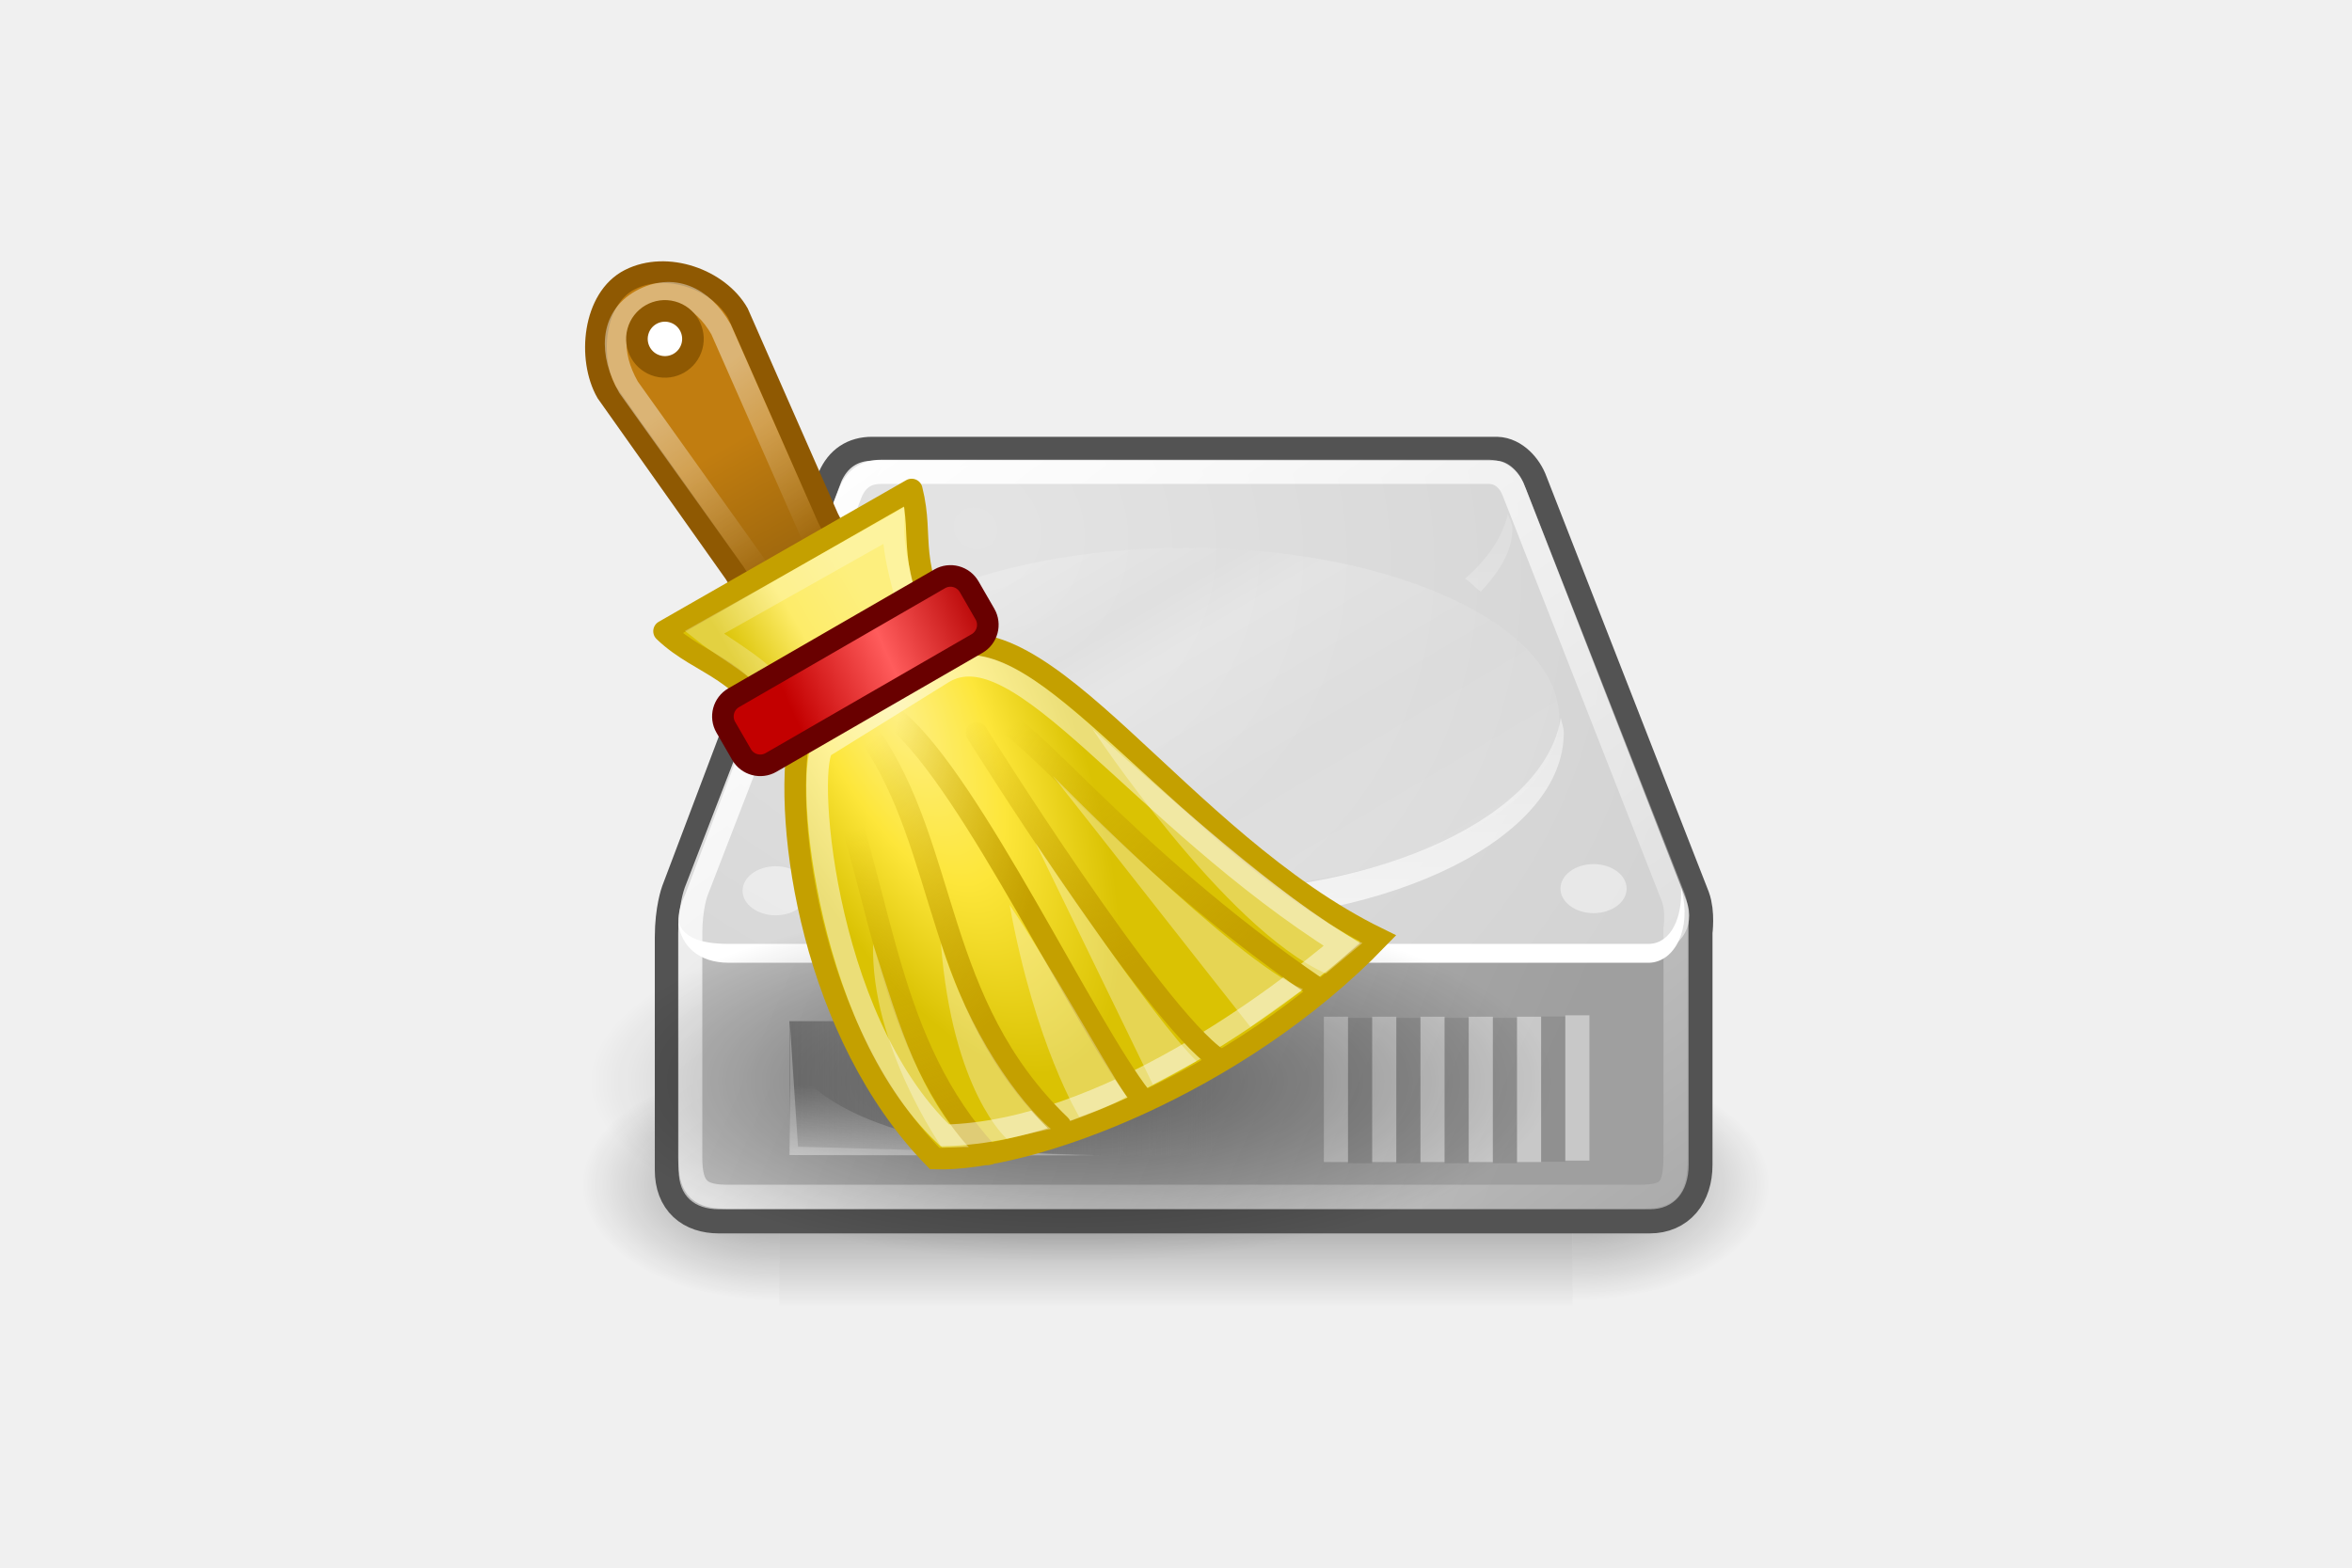
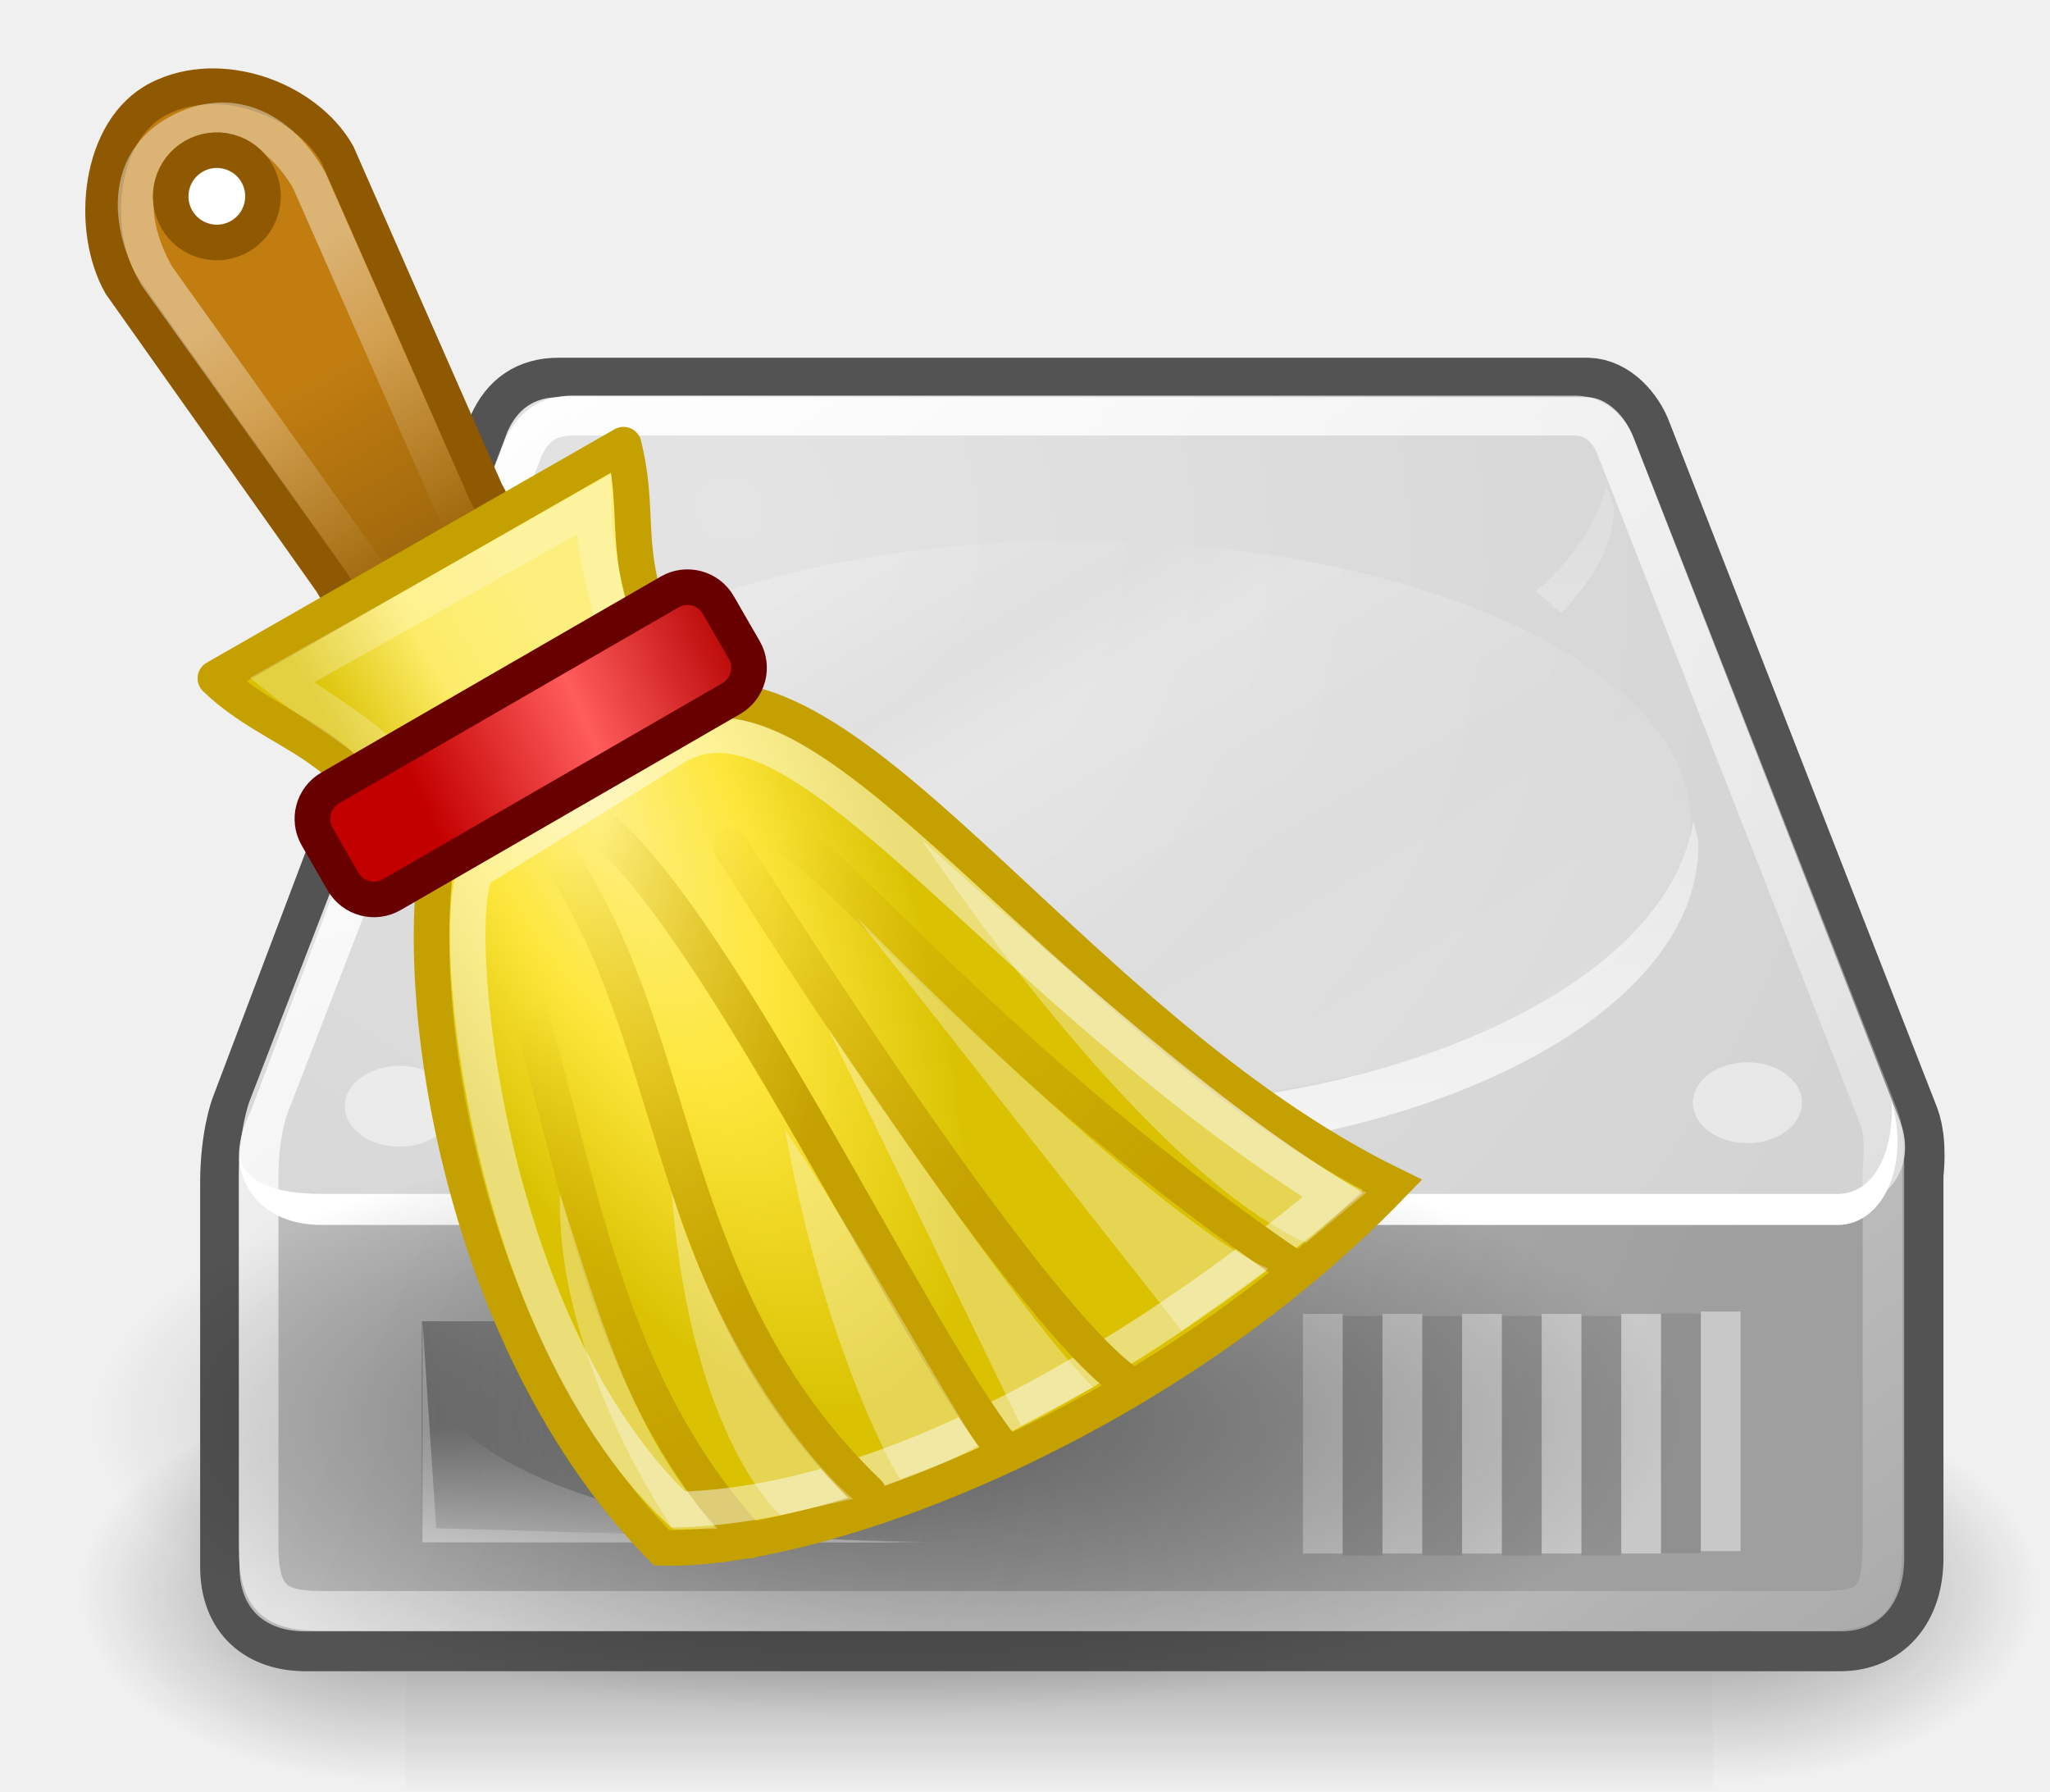
- <svg xmlns="http://www.w3.org/2000/svg" xmlns:xlink="http://www.w3.org/1999/xlink" height="800" width="1200" viewBox="-43.47 -62.992 376.741 377.952">
-   <defs>
-     <linearGradient xlink:href="#a" id="z" x1="33.431" y1="31.965" x2="21.748" y2="11.781" gradientUnits="userSpaceOnUse" />
-     <linearGradient gradientUnits="userSpaceOnUse" y2="26.357" x2="23.688" y1="11.319" x1="23.688" id="x" xlink:href="#b" />
-     <linearGradient gradientUnits="userSpaceOnUse" y2="47.621" x2="44.096" y1="4.433" x1="12.378" id="y" xlink:href="#c" />
-     <linearGradient gradientUnits="userSpaceOnUse" y2="33.759" x2="12.222" y1="37.206" x1="12.277" id="w" xlink:href="#d" />
-     <linearGradient gradientUnits="userSpaceOnUse" y2="40.944" x2="36.183" y1="28.481" x1="7.605" id="t" xlink:href="#e" />
-     <linearGradient gradientTransform="translate(.795 -1.326)" y2="35.281" x2="24.688" y1="35.281" x1="7.063" gradientUnits="userSpaceOnUse" id="v" xlink:href="#f" />
-     <linearGradient id="f">
-       <stop offset="0" stop-color="#838383" />
-       <stop offset="1" stop-color="#bbb" stop-opacity="0" />
+ <svg xmlns="http://www.w3.org/2000/svg" xmlns:xlink="http://www.w3.org/1999/xlink" width="299.801" height="261.963" id="svg2" version="1.1">
+   <defs id="defs4">
+     <linearGradient gradientUnits="userSpaceOnUse" y2="11.781" x2="21.748" y1="31.965" x1="33.431" id="linearGradient2553" xlink:href="#linearGradient2555" />
+     <linearGradient xlink:href="#linearGradient4274" id="linearGradient4272" x1="23.688" y1="11.319" x2="23.688" y2="26.357" gradientUnits="userSpaceOnUse" />
+     <radialGradient xlink:href="#linearGradient4264" id="radialGradient4270" cx="23.202" cy="27.096" fx="23.202" fy="27.096" r="23.555" gradientTransform="matrix(1,0,0,0.651032,0,9.455693)" gradientUnits="userSpaceOnUse" />
+     <linearGradient xlink:href="#linearGradient4254" id="linearGradient4260" x1="12.378" y1="4.433" x2="44.096" y2="47.621" gradientUnits="userSpaceOnUse" />
+     <radialGradient xlink:href="#linearGradient4244" id="radialGradient4250" cx="15.571" cy="2.959" fx="15.571" fy="2.959" r="20.936" gradientTransform="matrix(1.286242,0.781698,-0.710782,1.169552,-2.354348,-4.876862)" gradientUnits="userSpaceOnUse" />
+     <linearGradient xlink:href="#linearGradient4236" id="linearGradient4242" x1="12.277" y1="37.206" x2="12.222" y2="33.759" gradientUnits="userSpaceOnUse" />
+     <linearGradient xlink:href="#linearGradient4228" id="linearGradient4234" x1="7.605" y1="28.481" x2="36.183" y2="40.944" gradientUnits="userSpaceOnUse" />
+     <linearGradient xlink:href="#linearGradient4184" id="linearGradient4209" gradientUnits="userSpaceOnUse" x1="7.062" y1="35.281" x2="24.688" y2="35.281" gradientTransform="translate(0.795493,-1.325821)" />
+     <linearGradient id="linearGradient4184">
+       <stop style="stop-color:#838383;stop-opacity:1;" offset="0" id="stop4186" />
+       <stop style="stop-color:#bbbbbb;stop-opacity:0;" offset="1" id="stop4188" />
    </linearGradient>
-     <linearGradient id="e">
-       <stop offset="0" stop-color="#bbb" />
-       <stop offset="1" stop-color="#9f9f9f" />
+     <linearGradient id="linearGradient4228">
+       <stop style="stop-color:#bbbbbb;stop-opacity:1;" offset="0" id="stop4230" />
+       <stop style="stop-color:#9f9f9f;stop-opacity:1;" offset="1" id="stop4232" />
    </linearGradient>
-     <linearGradient id="d">
-       <stop offset="0" stop-color="#eee" />
-       <stop offset="1" stop-color="#eee" stop-opacity="0" />
+     <linearGradient id="linearGradient4236">
+       <stop style="stop-color:#eeeeee;stop-opacity:1;" offset="0" id="stop4238" />
+       <stop style="stop-color:#eeeeee;stop-opacity:0;" offset="1" id="stop4240" />
    </linearGradient>
-     <linearGradient id="m">
-       <stop offset="0" stop-color="#e4e4e4" />
-       <stop offset="1" stop-color="#d3d3d3" />
+     <linearGradient id="linearGradient4244">
+       <stop style="stop-color:#e4e4e4;stop-opacity:1;" offset="0" id="stop4246" />
+       <stop style="stop-color:#d3d3d3;stop-opacity:1;" offset="1" id="stop4248" />
    </linearGradient>
-     <linearGradient id="c">
-       <stop offset="0" stop-color="#fff" />
-       <stop offset="1" stop-color="#fff" stop-opacity="0" />
+     <linearGradient id="linearGradient4254">
+       <stop style="stop-color:#ffffff;stop-opacity:1;" offset="0" id="stop4256" />
+       <stop style="stop-color:#ffffff;stop-opacity:0;" offset="1" id="stop4258" />
    </linearGradient>
-     <linearGradient id="b">
-       <stop offset="0" stop-color="#fff" stop-opacity=".255" />
-       <stop offset="1" stop-color="#fff" />
+     <linearGradient id="linearGradient4264">
+       <stop style="stop-color:#000000;stop-opacity:1;" offset="0" id="stop4266" />
+       <stop style="stop-color:#000000;stop-opacity:0;" offset="1" id="stop4268" />
    </linearGradient>
-     <linearGradient id="a">
-       <stop offset="0" stop-color="#fff" />
-       <stop offset=".5" stop-color="#e6e6e6" />
-       <stop offset=".75" stop-color="#fff" />
-       <stop offset=".842" stop-color="#e1e1e1" />
-       <stop offset="1" stop-color="#fff" />
+     <linearGradient id="linearGradient4274">
+       <stop id="stop4276" offset="0" style="stop-color:#ffffff;stop-opacity:0.255;" />
+       <stop id="stop4278" offset="1" style="stop-color:#ffffff;stop-opacity:1;" />
    </linearGradient>
-     <linearGradient xlink:href="#g" id="q" gradientUnits="userSpaceOnUse" gradientTransform="matrix(2.77439 0 0 1.9697 -1892.179 -872.885)" x1="302.857" y1="366.648" x2="302.857" y2="609.505" />
-     <linearGradient id="g">
-       <stop offset="0" stop-opacity="0" />
-       <stop offset=".5" />
-       <stop offset="1" stop-opacity="0" />
+     <linearGradient id="linearGradient2555">
+       <stop style="stop-color:#ffffff;stop-opacity:1;" offset="0" id="stop2557" />
+       <stop id="stop2561" offset="0.5" style="stop-color:#e6e6e6;stop-opacity:1;" />
+       <stop style="stop-color:#ffffff;stop-opacity:1;" offset="0.75" id="stop2563" />
+       <stop id="stop2565" offset="0.842" style="stop-color:#e1e1e1;stop-opacity:1;" />
+       <stop style="stop-color:#ffffff;stop-opacity:1;" offset="1" id="stop2559" />
    </linearGradient>
-     <linearGradient id="n">
-       <stop offset="0" />
-       <stop offset="1" stop-opacity="0" />
+     <linearGradient y2="609.505" x2="302.857" y1="366.648" x1="302.857" gradientTransform="matrix(2.774389,0,0,1.969706,-1892.179,-872.8854)" gradientUnits="userSpaceOnUse" id="linearGradient6715" xlink:href="#linearGradient5048" />
+     <linearGradient id="linearGradient5048">
+       <stop id="stop5050" offset="0" style="stop-color:black;stop-opacity:0;" />
+       <stop style="stop-color:black;stop-opacity:1;" offset="0.5" id="stop5056" />
+       <stop id="stop5052" offset="1" style="stop-color:black;stop-opacity:0;" />
    </linearGradient>
-     <linearGradient xlink:href="#h" id="C" x1="9.562" y1="6.953" x2="14.767" y2="14.2" gradientUnits="userSpaceOnUse" />
-     <linearGradient xlink:href="#i" id="J" x1="11.997" y1="19.592" x2="17.774" y2="16.235" gradientUnits="userSpaceOnUse" gradientTransform="matrix(1.0149 0 0 1.00592 -.332 -.14)" />
-     <linearGradient xlink:href="#j" id="K" x1="10.615" y1="28.123" x2="2.007" y2="27.235" gradientUnits="userSpaceOnUse" gradientTransform="translate(-.82 -5.307) scale(1.1767)" />
-     <linearGradient xlink:href="#k" id="B" x1="12.233" y1="12.363" x2="16.871" y2="17.111" gradientUnits="userSpaceOnUse" gradientTransform="matrix(.96593 .2621 -.25882 .97818 2.957 -5.94)" />
-     <linearGradient xlink:href="#l" id="I" gradientUnits="userSpaceOnUse" gradientTransform="matrix(.86603 -.5 .86149 1.49214 -17.88 -13.91)" x1="16.929" y1="34.011" x2="14.045" y2="29" />
-     <linearGradient xlink:href="#l" id="H" gradientUnits="userSpaceOnUse" gradientTransform="matrix(.86603 -.5 .8013 1.3879 -12.818 -11.145)" x1="14.045" y1="37.576" x2="14.045" y2="29" />
-     <linearGradient xlink:href="#l" id="G" gradientUnits="userSpaceOnUse" gradientTransform="matrix(.86603 -.5 .84348 1.46095 -19.74 -11.134)" x1="15.097" y1="36.968" x2="14.045" y2="29" />
-     <linearGradient xlink:href="#l" id="F" gradientUnits="userSpaceOnUse" gradientTransform="matrix(.86603 -.5 .79796 1.38211 -15.73 -9.277)" x1="19.616" y1="39.253" x2="18.486" y2="29.909" />
-     <linearGradient xlink:href="#l" id="E" gradientUnits="userSpaceOnUse" gradientTransform="matrix(.86603 -.5 .7975 1.3813 -15.7 -9.225)" x1="9.105" y1="38.828" x2="10.147" y2="30.141" />
-     <linearGradient id="l">
-       <stop offset="0" stop-color="#c4a000" />
-       <stop offset="1" stop-color="#c4a000" stop-opacity="0" />
+     <radialGradient r="117.143" fy="486.648" fx="605.714" cy="486.648" cx="605.714" gradientTransform="matrix(2.774389,0,0,1.969706,-1891.633,-872.8854)" gradientUnits="userSpaceOnUse" id="radialGradient6717" xlink:href="#linearGradient5060" />
+     <linearGradient id="linearGradient5060">
+       <stop id="stop5062" offset="0" style="stop-color:black;stop-opacity:1;" />
+       <stop id="stop5064" offset="1" style="stop-color:black;stop-opacity:0;" />
    </linearGradient>
-     <linearGradient id="k">
-       <stop offset="0" stop-color="#c17d10" />
-       <stop offset="1" stop-color="#9b650c" />
+     <radialGradient r="117.143" fy="486.648" fx="605.714" cy="486.648" cx="605.714" gradientTransform="matrix(-2.774389,0,0,1.969706,112.7623,-872.8854)" gradientUnits="userSpaceOnUse" id="radialGradient6719" xlink:href="#linearGradient5060" />
+     <linearGradient gradientUnits="userSpaceOnUse" y2="14.2" x2="14.767" y1="6.953" x1="9.562" id="linearGradient2249" xlink:href="#linearGradient2243" />
+     <radialGradient gradientUnits="userSpaceOnUse" gradientTransform="matrix(0.449398,-0.216492,0.564416,1.171617,-1.432288,2.546108)" r="14.8" fy="19.541" fx="20.764" cy="19.541" cx="20.764" id="radialGradient9318" xlink:href="#linearGradient9320" />
+     <linearGradient gradientTransform="matrix(1.014891,0,0,1.00592,-0.331699,-0.140188)" gradientUnits="userSpaceOnUse" y2="16.235" x2="17.774" y1="19.592" x1="11.997" id="linearGradient8582" xlink:href="#linearGradient8576" />
+     <linearGradient gradientTransform="matrix(1.1767,0,0,1.176702,-0.819769,-5.307055)" gradientUnits="userSpaceOnUse" y2="27.235" x2="2.007" y1="28.123" x1="10.615" id="linearGradient15309" xlink:href="#linearGradient15303" />
+     <linearGradient gradientTransform="matrix(0.965926,0.262102,-0.258819,0.978177,2.957072,-5.939741)" gradientUnits="userSpaceOnUse" y2="17.111" x2="16.871" y1="12.363" x1="12.233" id="linearGradient11653" xlink:href="#linearGradient11647" />
+     <linearGradient y2="29" x2="14.045" y1="34.011" x1="16.929" gradientTransform="matrix(0.866026,-0.5,0.861487,1.49214,-17.87951,-13.91085)" gradientUnits="userSpaceOnUse" id="linearGradient7996" xlink:href="#linearGradient5739" />
+     <linearGradient y2="29" x2="14.045" y1="37.576" x1="14.045" gradientTransform="matrix(0.866026,-0.5,0.801305,1.3879,-12.8183,-11.14456)" gradientUnits="userSpaceOnUse" id="linearGradient7994" xlink:href="#linearGradient5739" />
+     <linearGradient y2="29" x2="14.045" y1="36.968" x1="15.097" gradientTransform="matrix(0.866026,-0.5,0.843479,1.460948,-19.74053,-11.13423)" gradientUnits="userSpaceOnUse" id="linearGradient7992" xlink:href="#linearGradient5739" />
+     <linearGradient y2="29.909" x2="18.486" y1="39.253" x1="19.616" gradientTransform="matrix(0.866026,-0.5,0.797961,1.38211,-15.72934,-9.277499)" gradientUnits="userSpaceOnUse" id="linearGradient7990" xlink:href="#linearGradient5739" />
+     <linearGradient y2="30.141" x2="10.147" y1="38.828" x1="9.105" gradientTransform="matrix(0.866026,-0.5,0.797491,1.381294,-15.69909,-9.225099)" gradientUnits="userSpaceOnUse" id="linearGradient7988" xlink:href="#linearGradient5739" />
+     <linearGradient id="linearGradient5739">
+       <stop id="stop5741" offset="0" style="stop-color:#c4a000;stop-opacity:1;" />
+       <stop id="stop5743" offset="1" style="stop-color:#c4a000;stop-opacity:0;" />
    </linearGradient>
-     <linearGradient id="j">
-       <stop offset="0" stop-color="#b30000" />
-       <stop offset=".5" stop-color="#ff5c5c" />
-       <stop offset="1" stop-color="#c30000" />
+     <linearGradient id="linearGradient11647">
+       <stop id="stop11649" offset="0" style="stop-color:#c17d10;stop-opacity:1;" />
+       <stop id="stop11651" offset="1" style="stop-color:#9b650c;stop-opacity:1;" />
    </linearGradient>
-     <linearGradient id="p">
-       <stop offset="0" />
-       <stop offset="1" stop-opacity="0" />
+     <linearGradient id="linearGradient15303">
+       <stop id="stop15305" offset="0" style="stop-color:#b30000;stop-opacity:1;" />
+       <stop style="stop-color:#ff5c5c;stop-opacity:1;" offset="0.5" id="stop15311" />
+       <stop id="stop15307" offset="1" style="stop-color:#c30000;stop-opacity:1;" />
    </linearGradient>
-     <linearGradient id="i">
-       <stop offset="0" stop-color="#dac203" />
-       <stop offset=".5" stop-color="#fdec69" />
-       <stop offset="1" stop-color="#fdef7e" />
+     <radialGradient gradientUnits="userSpaceOnUse" gradientTransform="matrix(1,0,0,0.651376,0,10.75754)" r="15.571" fy="30.857" fx="22.571" cy="30.857" cx="22.571" id="radialGradient3564" xlink:href="#linearGradient3558" />
+     <linearGradient id="linearGradient3558">
+       <stop id="stop3560" offset="0" style="stop-color:#000000;stop-opacity:1;" />
+       <stop id="stop3562" offset="1" style="stop-color:#000000;stop-opacity:0;" />
    </linearGradient>
-     <linearGradient id="o">
-       <stop offset="0" stop-color="#fef088" />
-       <stop offset=".5" stop-color="#fde63a" />
-       <stop offset="1" stop-color="#dac203" />
+     <linearGradient id="linearGradient8576">
+       <stop id="stop8578" offset="0" style="stop-color:#dac203;stop-opacity:1;" />
+       <stop style="stop-color:#fdec69;stop-opacity:1;" offset="0.5" id="stop8584" />
+       <stop id="stop8580" offset="1" style="stop-color:#fdef7e;stop-opacity:1;" />
    </linearGradient>
-     <linearGradient id="h">
-       <stop offset="0" stop-color="#fff" />
-       <stop offset="1" stop-color="#fff" stop-opacity="0" />
+     <linearGradient id="linearGradient9320">
+       <stop style="stop-color:#fef088;stop-opacity:1;" offset="0" id="stop9322" />
+       <stop id="stop9324" offset="0.5" style="stop-color:#fde63a;stop-opacity:1;" />
+       <stop style="stop-color:#dac203;stop-opacity:1;" offset="1" id="stop9326" />
    </linearGradient>
-     <radialGradient gradientUnits="userSpaceOnUse" gradientTransform="matrix(1.28624 .7817 -.71078 1.16955 -2.354 -4.877)" r="20.936" fy="2.959" fx="15.571" cy="2.959" cx="15.571" id="u" xlink:href="#m" />
-     <radialGradient xlink:href="#n" id="r" gradientUnits="userSpaceOnUse" gradientTransform="matrix(2.77439 0 0 1.9697 -1891.633 -872.885)" cx="605.714" cy="486.648" fx="605.714" fy="486.648" r="117.143" />
-     <radialGradient xlink:href="#n" id="s" gradientUnits="userSpaceOnUse" gradientTransform="matrix(-2.77439 0 0 1.9697 112.762 -872.885)" cx="605.714" cy="486.648" fx="605.714" fy="486.648" r="117.143" />
-     <radialGradient xlink:href="#o" id="D" cx="20.764" cy="19.541" fx="20.764" fy="19.541" r="14.8" gradientTransform="matrix(.4494 -.2165 .56442 1.17162 -1.432 2.546)" gradientUnits="userSpaceOnUse" />
-     <radialGradient xlink:href="#p" id="A" cx="22.571" cy="30.857" fx="22.571" fy="30.857" r="15.571" gradientTransform="matrix(1 0 0 .65138 0 10.758)" gradientUnits="userSpaceOnUse" />
+     <linearGradient id="linearGradient2243">
+       <stop id="stop2245" offset="0" style="stop-color:#ffffff;stop-opacity:1;" />
+       <stop id="stop2247" offset="1" style="stop-color:#ffffff;stop-opacity:0;" />
+     </linearGradient>
  </defs>
-   <g transform="translate(5.968 1.796) scale(5.81915)">
-     <g color="#000">
-       <path style="marker:none" overflow="visible" opacity=".402" fill="url(#q)" d="M-1559.252-150.697h1339.633V327.66h-1339.633z" transform="matrix(.02453 0 0 .02087 45.69 36.154)" />
-       <path style="marker:none" d="M-219.619-150.68v478.33c142.874.9 345.4-107.17 345.4-239.196S-33.655-150.68-219.619-150.68z" overflow="visible" opacity=".402" fill="url(#r)" transform="matrix(.02453 0 0 .02087 45.69 36.154)" />
-       <path d="M-1559.252-150.68v478.33c-142.875.9-345.4-107.17-345.4-239.196s159.436-239.134 345.4-239.134z" style="marker:none" overflow="visible" opacity=".402" fill="url(#s)" transform="matrix(.02453 0 0 .02087 45.69 36.154)" />
+   <g id="layer1" transform="translate(-59.38508,-184.8971)">
+     <g id="layer2" transform="matrix(5.819155,0,0,5.819155,75.3534,196.6885)">
+       <g id="g6707" transform="matrix(0.0245274,0,0,0.02086758,45.69054,36.1536)">
+         <rect y="-150.697" x="-1559.252" height="478.357" width="1339.633" id="rect6709" style="opacity:0.402;color:#000000;fill:url(#linearGradient6715);fill-opacity:1;fill-rule:nonzero;stroke:none;stroke-width:1;marker:none;visibility:visible;display:inline;overflow:visible" />
+         <path id="path6711" d="m -219.619,-150.68 c 0,0 0,478.331 0,478.331 142.874,0.9 345.4,-107.17 345.4,-239.196 0,-132.027 -159.437,-239.135 -345.4,-239.135 z" style="opacity:0.402;color:#000000;fill:url(#radialGradient6717);fill-opacity:1;fill-rule:nonzero;stroke:none;stroke-width:1;marker:none;visibility:visible;display:inline;overflow:visible" />
+         <path style="opacity:0.402;color:#000000;fill:url(#radialGradient6719);fill-opacity:1;fill-rule:nonzero;stroke:none;stroke-width:1;marker:none;visibility:visible;display:inline;overflow:visible" d="m -1559.252,-150.68 c 0,0 0,478.331 0,478.331 -142.874,0.9 -345.4,-107.17 -345.4,-239.196 0,-132.027 159.437,-239.135 345.4,-239.135 z" id="path6713" />
+       </g>
+       <path style="fill:none;stroke:#535353;stroke-width:2;stroke-linecap:round;stroke-linejoin:round;stroke-miterlimit:4;stroke-opacity:1;stroke-dasharray:none" d="m 11.286,7.963 c -0.625,0 -1.031,0.29 -1.281,0.844 -10e-7,0 -6.469,17.104 -6.469,17.104 0,0 -0.25,0.672 -0.25,1.781 0,0 0,9.65 0,9.65 0,1.083 0.658,1.625 1.656,1.625 l 38.562,0 c 0.985,0 1.594,-0.718 1.594,-1.844 l 0,-9.65 c 0,0 0.106,-0.77 -0.094,-1.312 L 38.286,8.963 C 38.101,8.451 37.649,7.975 37.161,7.963 l -25.875,0 z" id="path4196" />
+       <path style="fill:url(#linearGradient4234);fill-opacity:1;fill-rule:evenodd;stroke:none" d="m 3.274,26.997 0.765,-0.692 37.61,0.062 3.462,0.317 0,10.439 c 0,1.126 -0.607,1.843 -1.592,1.843 l -38.583,0 c -0.998,0 -1.662,-0.542 -1.662,-1.625 l 0,-10.345 z" id="path4170" />
+       <path style="fill:url(#radialGradient4250);fill-opacity:1;fill-rule:evenodd;stroke:none" d="m 3.549,25.914 c -0.714,1.464 -6.156e-4,2.393 1.036,2.393 0,0 39,0 39,0 1.119,-0.024 1.845,-1.012 1.429,-2.143 L 38.299,8.954 C 38.115,8.442 37.644,7.966 37.156,7.954 l -25.857,0 c -0.625,0 -1.036,0.304 -1.286,0.857 0,0 -6.464,17.104 -6.464,17.104 z" id="path3093" />
+       <rect style="color:#000000;fill:url(#linearGradient4209);fill-opacity:1;fill-rule:evenodd;stroke:none;stroke-width:2.409;marker:none;visibility:visible;display:inline;overflow:visible" id="rect4174" width="17.625" height="5.562" x="7.858" y="31.174" />
+       <path style="opacity:0.811;fill:url(#linearGradient4242);fill-opacity:1;fill-rule:evenodd;stroke:none" d="m 7.858,36.737 c 0,0 0,-4.011 0,-4.011 1.836,3.179 8.296,4.011 12.937,4.011 0,0 -12.937,0 -12.937,0 z" id="path4194" />
+       <path style="fill:#ffffff;fill-opacity:1;fill-rule:evenodd;stroke:none" d="m 44.796,25.629 c 0.064,1.25 -0.414,2.316 -1.322,2.344 0,0 -38.119,-1e-6 -38.119,0 -1.289,0 -1.868,-0.325 -2.084,-0.868 0.092,0.944 0.826,1.649 2.084,1.649 -1e-7,-1e-6 38.119,0 38.119,0 1.076,-0.033 1.753,-1.424 1.352,-2.995 l -0.03,-0.13 z" id="path4201" />
+       <path style="opacity:0.691;color:#000000;fill:url(#linearGradient4272);fill-opacity:1;fill-rule:evenodd;stroke:none;stroke-width:2;marker:none;visibility:visible;display:inline;overflow:visible" d="m 10.969,10.156 c -0.046,0.2 -0.188,0.387 -0.188,0.594 0,0.949 0.591,1.789 1.344,2.594 0.24,-0.154 0.365,-0.354 0.625,-0.5 -0.94,-0.816 -1.553,-1.717 -1.781,-2.688 z m 26.656,0 c -0.229,0.97 -0.842,1.872 -1.781,2.688 0.274,0.154 0.404,0.368 0.656,0.531 0.757,-0.807 1.312,-1.673 1.312,-2.625 0,-0.207 -0.142,-0.393 -0.188,-0.594 z m 2.188,8.438 c -0.614,4.04 -7.299,7.25 -15.531,7.25 -8.212,1e-6 -14.86,-3.193 -15.5,-7.219 -0.032,0.197 -0.125,0.392 -0.125,0.594 3e-7,4.318 6.989,7.844 15.625,7.844 8.636,0 15.656,-3.526 15.656,-7.844 0,-0.213 -0.089,-0.417 -0.125,-0.625 z" id="path4211" />
+       <path style="color:#000000;fill:#ffffff;fill-opacity:0.458;fill-rule:evenodd;stroke:none;stroke-width:2;marker:none;visibility:visible;display:inline;overflow:visible" id="path4224" d="m 8.574,25.594 c 0,0.561 -0.613,1.016 -1.37,1.016 -0.757,0 -1.37,-0.455 -1.37,-1.016 0,-0.561 0.613,-1.016 1.37,-1.016 0.757,0 1.37,0.455 1.37,1.016 z" transform="translate(0.08838843,0.176776)" />
+       <path transform="translate(33.96705,0.08838804)" d="m 8.574,25.594 c 0,0.561 -0.613,1.016 -1.37,1.016 -0.757,0 -1.37,-0.455 -1.37,-1.016 0,-0.561 0.613,-1.016 1.37,-1.016 0.757,0 1.37,0.455 1.37,1.016 z" id="path4226" style="color:#000000;fill:#ffffff;fill-opacity:0.458;fill-rule:evenodd;stroke:none;stroke-width:2;marker:none;visibility:visible;display:inline;overflow:visible" />
+       <path id="path4252" d="m 11.643,8.416 c -0.602,0 -0.993,0.279 -1.233,0.812 -10e-7,0 -6.415,16.591 -6.415,16.591 0,0 -0.241,0.647 -0.241,1.715 0,0 0,9.29 0,9.29 0,1.355 0.444,1.627 1.594,1.627 l 37.687,0 c 1.323,0 1.534,-0.316 1.534,-1.837 l 0,-9.29 c 0,0 0.102,-0.742 -0.09,-1.264 L 37.886,9.253 C 37.708,8.761 37.335,8.427 36.865,8.416 l -25.223,0 z" style="fill:none;stroke:url(#linearGradient4260);stroke-width:1;stroke-linecap:round;stroke-linejoin:round;stroke-miterlimit:4;stroke-opacity:1;stroke-dasharray:none" />
+       <path id="path4282" d="m 40.5,31.429 0,5.021" style="fill:none;stroke:#ffffff;stroke-width:1px;stroke-linecap:square;stroke-linejoin:miter;stroke-opacity:0.424" />
+       <path style="fill:none;stroke:#ffffff;stroke-width:1px;stroke-linecap:square;stroke-linejoin:miter;stroke-opacity:0.424" d="m 38.5,31.489 0,5.021" id="path4284" />
+       <path id="path4286" d="m 36.5,31.489 0,5.021" style="fill:none;stroke:#ffffff;stroke-width:1px;stroke-linecap:square;stroke-linejoin:miter;stroke-opacity:0.424" />
+       <path style="fill:none;stroke:#ffffff;stroke-width:1px;stroke-linecap:square;stroke-linejoin:miter;stroke-opacity:0.424" d="m 34.5,31.489 0,5.021" id="path4288" />
+       <path id="path4290" d="m 32.5,31.489 0,5.021" style="fill:none;stroke:#ffffff;stroke-width:1px;stroke-linecap:square;stroke-linejoin:miter;stroke-opacity:0.424" />
+       <path style="fill:none;stroke:#ffffff;stroke-width:1px;stroke-linecap:square;stroke-linejoin:miter;stroke-opacity:0.424" d="m 30.5,31.489 0,5.021" id="path4292" />
+       <path style="opacity:0.097;fill:none;stroke:#000000;stroke-width:1px;stroke-linecap:square;stroke-linejoin:miter;stroke-opacity:1" d="M 39.5,31.479 39.5,36.5" id="path4294" />
+       <path id="path4296" d="m 37.5,31.539 0,5.021" style="opacity:0.097;fill:none;stroke:#000000;stroke-width:1px;stroke-linecap:square;stroke-linejoin:miter;stroke-opacity:1" />
+       <path style="opacity:0.097;fill:none;stroke:#000000;stroke-width:1px;stroke-linecap:square;stroke-linejoin:miter;stroke-opacity:1" d="m 35.5,31.539 0,5.021" id="path4298" />
+       <path id="path4300" d="m 33.5,31.539 0,5.021" style="opacity:0.097;fill:none;stroke:#000000;stroke-width:1px;stroke-linecap:square;stroke-linejoin:miter;stroke-opacity:1" />
+       <path style="opacity:0.097;fill:none;stroke:#000000;stroke-width:1px;stroke-linecap:square;stroke-linejoin:miter;stroke-opacity:1" d="m 31.5,31.539 0,5.021" id="path4302" />
+       <path style="opacity:0.44;fill:#ffffff;fill-opacity:1;fill-rule:evenodd;stroke:none" d="m 7.875,31.188 0,5.531 12.562,0 L 8.219,36.375 7.875,31.188 z" id="path4572" />
+       <path transform="matrix(1.037815,0,0,1.060747,-1.632878,-2.094626)" d="m 39.875,19.562 c 0,3.693 -6.66,6.688 -14.875,6.688 -8.215,0 -14.875,-2.994 -14.875,-6.688 0,-3.693 6.66,-6.688 14.875,-6.688 8.215,0 14.875,2.994 14.875,6.688 z" id="path2545" style="opacity:0.206;color:#000000;fill:url(#linearGradient2553);fill-opacity:1;fill-rule:evenodd;stroke:none;stroke-width:0.934;marker:none;visibility:visible;display:inline;overflow:visible" />
    </g>
-     <path d="M11.286 7.963c-.625 0-1.032.29-1.282.843L3.536 25.91s-.25.671-.25 1.781v9.65c0 1.083.657 1.625 1.656 1.625h38.562c.985 0 1.594-.718 1.594-1.844v-9.65s.106-.77-.094-1.312L38.286 8.963c-.185-.512-.637-.988-1.125-1z" fill="none" stroke="#535353" stroke-width="2" stroke-linecap="round" stroke-linejoin="round" />
-     <path d="M3.274 26.997l.764-.692 37.61.062 3.462.317v10.439c0 1.125-.607 1.843-1.592 1.843H4.935c-.998 0-1.661-.542-1.661-1.624z" fill="url(#t)" fill-rule="evenodd" />
-     <path d="M3.55 25.914c-.715 1.465-.002 2.393 1.035 2.393h39c1.119-.024 1.845-1.012 1.428-2.143L38.3 8.954c-.184-.512-.655-.988-1.143-1H11.3c-.625 0-1.036.303-1.286.857L3.55 25.914z" fill="url(#u)" fill-rule="evenodd" />
-     <path style="marker:none" color="#000" overflow="visible" fill="url(#v)" fill-rule="evenodd" d="M7.858 31.174h17.625v5.563H7.858z" />
-     <path d="M7.858 36.737v-4.012c1.836 3.18 8.296 4.012 12.937 4.012H7.858z" opacity=".811" fill="url(#w)" fill-rule="evenodd" />
-     <path d="M44.796 25.629c.064 1.25-.414 2.316-1.322 2.343H5.355c-1.289 0-1.867-.325-2.084-.868.092.945.826 1.65 2.084 1.65h38.119c1.076-.033 1.753-1.424 1.352-2.995l-.03-.13z" fill="#fff" fill-rule="evenodd" />
-     <path d="M10.969 10.156c-.046.2-.188.387-.188.594 0 .949.591 1.79 1.344 2.594.24-.154.365-.355.625-.5-.94-.816-1.553-1.717-1.781-2.688zm26.656 0c-.229.97-.842 1.873-1.781 2.688.274.153.404.368.656.531.757-.807 1.313-1.673 1.313-2.625 0-.207-.142-.393-.188-.594zm2.188 8.438c-.614 4.04-7.3 7.25-15.532 7.25-8.212 0-14.86-3.193-15.5-7.219-.032.197-.125.392-.125.594 0 4.318 6.99 7.844 15.625 7.843 8.636 0 15.656-3.525 15.657-7.843 0-.213-.09-.418-.126-.625z" style="marker:none" color="#000" overflow="visible" opacity=".691" fill="url(#x)" fill-rule="evenodd" />
-     <ellipse ry="1.016" rx="1.37" cy="25.594" cx="7.204" transform="translate(.088 .177)" style="marker:none" color="#000" overflow="visible" fill="#fff" fill-opacity=".458" fill-rule="evenodd" />
-     <ellipse ry="1.016" rx="1.37" cy="25.594" cx="7.204" style="marker:none" transform="translate(33.967 .088)" color="#000" overflow="visible" fill="#fff" fill-opacity=".458" fill-rule="evenodd" />
-     <path d="M11.643 8.416c-.602 0-.993.28-1.234.812l-6.415 16.59s-.24.647-.24 1.716v9.29c0 1.354.443 1.627 1.594 1.627h37.687c1.323 0 1.534-.317 1.534-1.838v-9.29s.102-.742-.09-1.264L37.886 9.253c-.178-.492-.551-.826-1.02-.837z" fill="none" stroke="url(#y)" stroke-linecap="round" stroke-linejoin="round" />
-     <path d="M40.5 31.43v5.02m-2-4.961v5.02m-2-5.02v5.02m-2-5.02v5.02m-2-5.02v5.02m-2-5.02v5.02" fill="none" stroke="#fff" stroke-linecap="square" stroke-opacity=".424" />
-     <path d="M39.5 31.48v5.02m-2-4.961v5.02m-2-5.02v5.02m-2-5.02v5.02m-2-5.02v5.02" opacity=".097" fill="none" stroke="#000" stroke-linecap="square" />
-     <path d="M7.875 31.188v5.53h12.563l-12.22-.343z" opacity=".44" fill="#fff" fill-rule="evenodd" />
-     <ellipse ry="6.688" rx="14.875" cy="19.563" cx="25" style="marker:none" transform="matrix(1.03781 0 0 1.06075 -1.633 -2.095)" color="#000" overflow="visible" opacity=".206" fill="url(#z)" fill-rule="evenodd" />
-   </g>
-   <g transform="translate(-22.764 -4.82) scale(5.20483)">
-     <ellipse ry="10.143" rx="15.571" cy="30.857" cx="22.571" style="marker:none" transform="matrix(1.43578 0 0 .8257 -5.05 13.432)" color="#000" overflow="visible" opacity=".474" fill="url(#A)" />
-     <path d="M6.916 1.778c1.73-.878 4.126.004 5.012 1.557l4.17 9.485c.886 1.554.634 3.37-.566 4.07-1.2.702-2.878.016-3.764-1.538L5.85 6.996c-.886-1.554-.63-4.357 1.066-5.218z" fill="url(#B)" fill-rule="evenodd" stroke="#8f5902" stroke-width="1.006" stroke-linecap="round" />
-     <path d="M7.446 2.736c1.422-.786 2.821-.193 3.696 1.34l4.448 10.086-2.432 1.42-6.296-8.82c-.875-1.533-.877-3.219.584-4.026z" opacity=".423" fill="none" stroke="url(#C)" stroke-width="1.006" stroke-linecap="round" />
-     <path d="M14.78 22.794c-.795 4.286.635 13.952 6.26 19.694 4.347.14 13.99-3.418 20.531-10.197-9.236-4.517-15.536-15.723-20.435-13.283z" fill="url(#D)" fill-rule="evenodd" stroke="#c4a000" />
-     <path d="M16.338 24.367c2.35 6.27 2.49 12.789 7.184 17.92" fill="none" stroke="url(#E)" stroke-linecap="round" />
-     <path d="M15.919 23.414c-.912.508-.16 12.52 5.584 18 7.386-.186 15.524-6.396 18.393-8.837-9.5-5.984-14.925-14.762-18.48-12.574z" opacity=".462" fill="none" stroke="#fff" />
-     <path d="M23.848 22.273c.867-.749 5.75 6.088 14.999 12.382" fill="none" stroke="url(#F)" stroke-linecap="round" />
-     <path d="M18.013 22.864c3.712 5.347 2.963 12.424 8.84 18.081" fill="none" stroke="url(#G)" stroke-linecap="round" />
-     <path d="M22.984 22.776S31.16 35.847 34.166 37.88" fill="none" stroke="url(#H)" stroke-linecap="round" />
-     <path d="M19.3 22.2c3.447 2.918 8.703 14.164 11.31 17.478" fill="none" stroke="url(#I)" stroke-linecap="round" />
-     <path d="M8.509 18.062l11.462-6.559c.598 2.383-.342 3.24 1.796 7.148l-7.91 4.526c-1.454-3.477-3.566-3.41-5.348-5.115z" fill="url(#J)" fill-rule="evenodd" stroke="#c4a000" stroke-width="1.01" stroke-linecap="round" stroke-linejoin="round" />
-     <path d="M14.043 21.246c-.814-1.422-2.562-2.237-3.679-3.128l8.758-4.933c-.02 1.48.566 3.088.875 4.518z" opacity=".247" fill="none" stroke="#fff" />
-     <rect width="13.015" height="3.46" x="-1.413" y="24.175" rx="1" ry="1" transform="rotate(-30)" fill="url(#K)" fill-rule="evenodd" stroke="#690000" stroke-linecap="round" />
-     <circle r="2.147" cy="4.084" cx="-19.319" transform="rotate(15 -9.364 80.275) scale(.60414)" fill="#fff" fill-rule="evenodd" stroke="#8f5902" stroke-width="1.655" stroke-linecap="round" stroke-linejoin="round" />
-     <path d="M27.735 40.555s1.506-.5 2.176-.942c-1.238-1.944-3.403-5.895-5.403-8.875 1.193 6.54 3.227 9.817 3.227 9.817zm3.407-1.497l2.026-1.085c-1.945-1.856-7.469-10.116-7.469-10.116zm4.517-2.67l2.436-1.744c-3.182-1.326-11.587-9.88-11.587-9.88 2.383 3.012 6.768 8.612 9.15 11.624zm3.495-2.471l1.692-1.41c-3.315-1.502-12.496-9.911-12.496-9.911s6.075 9.2 10.804 11.321zm-14.778 7.655s1.197-.28 2.044-.456c-1.459-1.237-3.801-4.437-5.094-8.61.53 6.894 3.05 9.066 3.05 9.066zm-3.006.398l1.249-.014c-2.298-2.52-3.138-5.366-4.431-9.406-.133 4.684 3.183 9.42 3.183 9.42z" opacity=".317" fill="#fff" fill-rule="evenodd" />
+     <g id="layer1-3" transform="matrix(5.204827,0,0,5.204827,46.6215,190.0721)">
+       <path transform="matrix(1.43578,0,0,0.825704,-5.05046,13.43182)" d="m 38.143,30.857 c 0,5.602 -6.972,10.143 -15.571,10.143 C 13.972,41 7,36.459 7,30.857 7,25.255 13.972,20.714 22.571,20.714 c 8.6,0 15.571,4.541 15.571,10.143 z" id="path3556" style="opacity:0.474;color:#000000;fill:url(#radialGradient3564);fill-opacity:1;fill-rule:nonzero;stroke:none;stroke-width:1;marker:none;visibility:visible;display:inline;overflow:visible" />
+       <path id="path7966" d="m 6.916,1.778 c 1.73,-0.878 4.126,0.004 5.012,1.557 l 4.17,9.485 c 0.886,1.554 0.633,3.369 -0.566,4.071 -1.199,0.701 -2.878,0.015 -3.764,-1.539 L 5.85,6.996 C 4.964,5.442 5.221,2.639 6.916,1.778 z" style="fill:url(#linearGradient11653);fill-opacity:1;fill-rule:evenodd;stroke:#8f5902;stroke-width:1.006;stroke-linecap:round;stroke-linejoin:miter;stroke-miterlimit:4;stroke-opacity:1;stroke-dashoffset:0" />
+       <path id="path14575" d="M 7.446,2.736 C 8.868,1.95 10.267,2.543 11.142,4.075 L 15.59,14.162 13.158,15.582 6.862,6.762 C 5.987,5.229 5.985,3.543 7.446,2.736 z" style="opacity:0.423;fill:none;stroke:url(#linearGradient2249);stroke-width:1.006;stroke-linecap:round;stroke-linejoin:miter;stroke-miterlimit:4;stroke-opacity:1;stroke-dashoffset:0" />
+       <path id="path7968" d="m 14.781,22.794 c -0.795,4.287 0.634,13.953 6.259,19.694 4.347,0.141 13.99,-3.418 20.531,-10.197 C 32.335,27.774 26.035,16.568 21.136,19.008 l -6.355,3.786 z" style="fill:url(#radialGradient9318);fill-opacity:1;fill-rule:evenodd;stroke:#c4a000;stroke-width:1;stroke-linecap:butt;stroke-linejoin:miter;stroke-miterlimit:4;stroke-opacity:1;stroke-dasharray:none" />
+       <path id="path7972" d="m 16.338,24.367 c 2.349,6.27 2.489,12.788 7.184,17.92" style="fill:none;stroke:url(#linearGradient7988);stroke-width:1;stroke-linecap:round;stroke-linejoin:miter;stroke-miterlimit:4;stroke-opacity:1;stroke-dasharray:none" />
+       <path id="path7970" d="M 15.919,23.414 C 15.007,23.922 15.758,35.934 21.503,41.414 28.889,41.228 37.027,35.018 39.896,32.577 30.397,26.593 24.971,17.815 21.415,20.003 l -5.496,3.411 z" style="opacity:0.462;fill:none;stroke:#ffffff;stroke-width:1;stroke-linecap:butt;stroke-linejoin:miter;stroke-miterlimit:4;stroke-opacity:1;stroke-dasharray:none" />
+       <path id="path7974" d="m 23.848,22.273 c 0.866,-0.749 5.75,6.088 14.999,12.382" style="fill:none;stroke:url(#linearGradient7990);stroke-width:1;stroke-linecap:round;stroke-linejoin:miter;stroke-miterlimit:4;stroke-opacity:1;stroke-dasharray:none" />
+       <path id="path7976" d="m 18.013,22.864 c 3.712,5.347 2.963,12.424 8.841,18.081" style="fill:none;stroke:url(#linearGradient7992);stroke-width:1;stroke-linecap:round;stroke-linejoin:miter;stroke-miterlimit:4;stroke-opacity:1;stroke-dasharray:none" />
+       <path id="path7978" d="m 22.984,22.776 c 0,0 8.177,13.072 11.182,15.105" style="fill:none;stroke:url(#linearGradient7994);stroke-width:1;stroke-linecap:round;stroke-linejoin:miter;stroke-miterlimit:4;stroke-opacity:1;stroke-dasharray:none" />
+       <path id="path7980" d="m 19.3,22.201 c 3.447,2.917 8.703,14.163 11.31,17.478" style="fill:none;stroke:url(#linearGradient7996);stroke-width:1;stroke-linecap:round;stroke-linejoin:miter;stroke-miterlimit:4;stroke-opacity:1;stroke-dasharray:none" />
+       <path id="path7982" d="M 8.509,18.062 19.971,11.503 c 0.599,2.383 -0.342,3.241 1.796,7.148 l -7.91,4.527 c -1.453,-3.477 -3.565,-3.41 -5.347,-5.115 z" style="fill:url(#linearGradient8582);fill-opacity:1;fill-rule:evenodd;stroke:#c4a000;stroke-width:1.01;stroke-linecap:round;stroke-linejoin:round;stroke-miterlimit:4;stroke-opacity:1;stroke-dasharray:none;stroke-dashoffset:0" />
+       <path id="path11655" d="M 14.043,21.246 C 13.229,19.824 11.481,19.009 10.364,18.118 l 8.757,-4.934 c -0.02,1.481 0.567,3.088 0.876,4.519 l -5.954,3.542 z" style="opacity:0.247;fill:none;stroke:#ffffff;stroke-width:1;stroke-linecap:butt;stroke-linejoin:miter;stroke-miterlimit:4;stroke-opacity:1;stroke-dasharray:none" />
+       <rect transform="matrix(0.866025,-0.500001,0.5,0.866026,0,0)" ry="1" rx="1" y="24.175" x="-1.413" height="3.46" width="13.015" id="rect7984" style="fill:url(#linearGradient15309);fill-opacity:1;fill-rule:evenodd;stroke:#690000;stroke-width:1;stroke-linecap:round;stroke-linejoin:miter;stroke-miterlimit:4;stroke-opacity:1;stroke-dasharray:none;stroke-dashoffset:0" />
+       <path transform="matrix(0.583557,0.156364,-0.156364,0.583557,20.45782,5.158782)" d="m -17.173,4.084 c 0,1.186 -0.961,2.147 -2.147,2.147 -1.186,0 -2.147,-0.961 -2.147,-2.147 0,-1.186 0.961,-2.147 2.147,-2.147 1.186,0 2.147,0.961 2.147,2.147 z" id="path10193" style="fill:#ffffff;fill-opacity:1;fill-rule:evenodd;stroke:#8f5902;stroke-width:1.655;stroke-linecap:round;stroke-linejoin:round;stroke-miterlimit:4;stroke-opacity:1;stroke-dasharray:none;stroke-dashoffset:0" />
+       <path id="path3558" d="m 27.735,40.555 c 0,0 1.507,-0.501 2.176,-0.942 -1.237,-1.945 -3.403,-5.896 -5.403,-8.876 1.193,6.541 3.227,9.818 3.227,9.818 z" style="opacity:0.317;fill:#ffffff;fill-opacity:1;fill-rule:evenodd;stroke:none" />
+       <path id="path3560" d="M 31.142,39.058 33.168,37.973 C 31.223,36.117 25.699,27.857 25.699,27.857 l 5.442,11.201 z" style="opacity:0.317;fill:#ffffff;fill-opacity:1;fill-rule:evenodd;stroke:none" />
+       <path id="path3562" d="m 35.659,36.388 2.436,-1.744 c -3.182,-1.326 -11.587,-9.88 -11.587,-9.88 2.383,3.012 6.767,8.612 9.15,11.624 z" style="opacity:0.317;fill:#ffffff;fill-opacity:1;fill-rule:evenodd;stroke:none" />
+       <path id="path3565" d="M 39.154,33.917 40.846,32.508 c -3.315,-1.503 -12.496,-9.912 -12.496,-9.912 0,0 6.075,9.2 10.803,11.322 z" style="opacity:0.317;fill:#ffffff;fill-opacity:1;fill-rule:evenodd;stroke:none" />
+       <path style="opacity:0.317;fill:#ffffff;fill-opacity:1;fill-rule:evenodd;stroke:none" d="m 24.376,41.572 c 0,0 1.197,-0.28 2.044,-0.456 -1.458,-1.237 -3.801,-4.437 -5.094,-8.611 0.53,6.894 3.05,9.066 3.05,9.066 z" id="path2265" />
+       <path id="path2267" d="m 21.371,41.969 c 0,0 1.248,-0.014 1.248,-0.014 -2.298,-2.519 -3.138,-5.365 -4.431,-9.406 -0.133,4.685 3.183,9.42 3.183,9.42 z" style="opacity:0.317;fill:#ffffff;fill-opacity:1;fill-rule:evenodd;stroke:none" />
+     </g>
  </g>
</svg>
